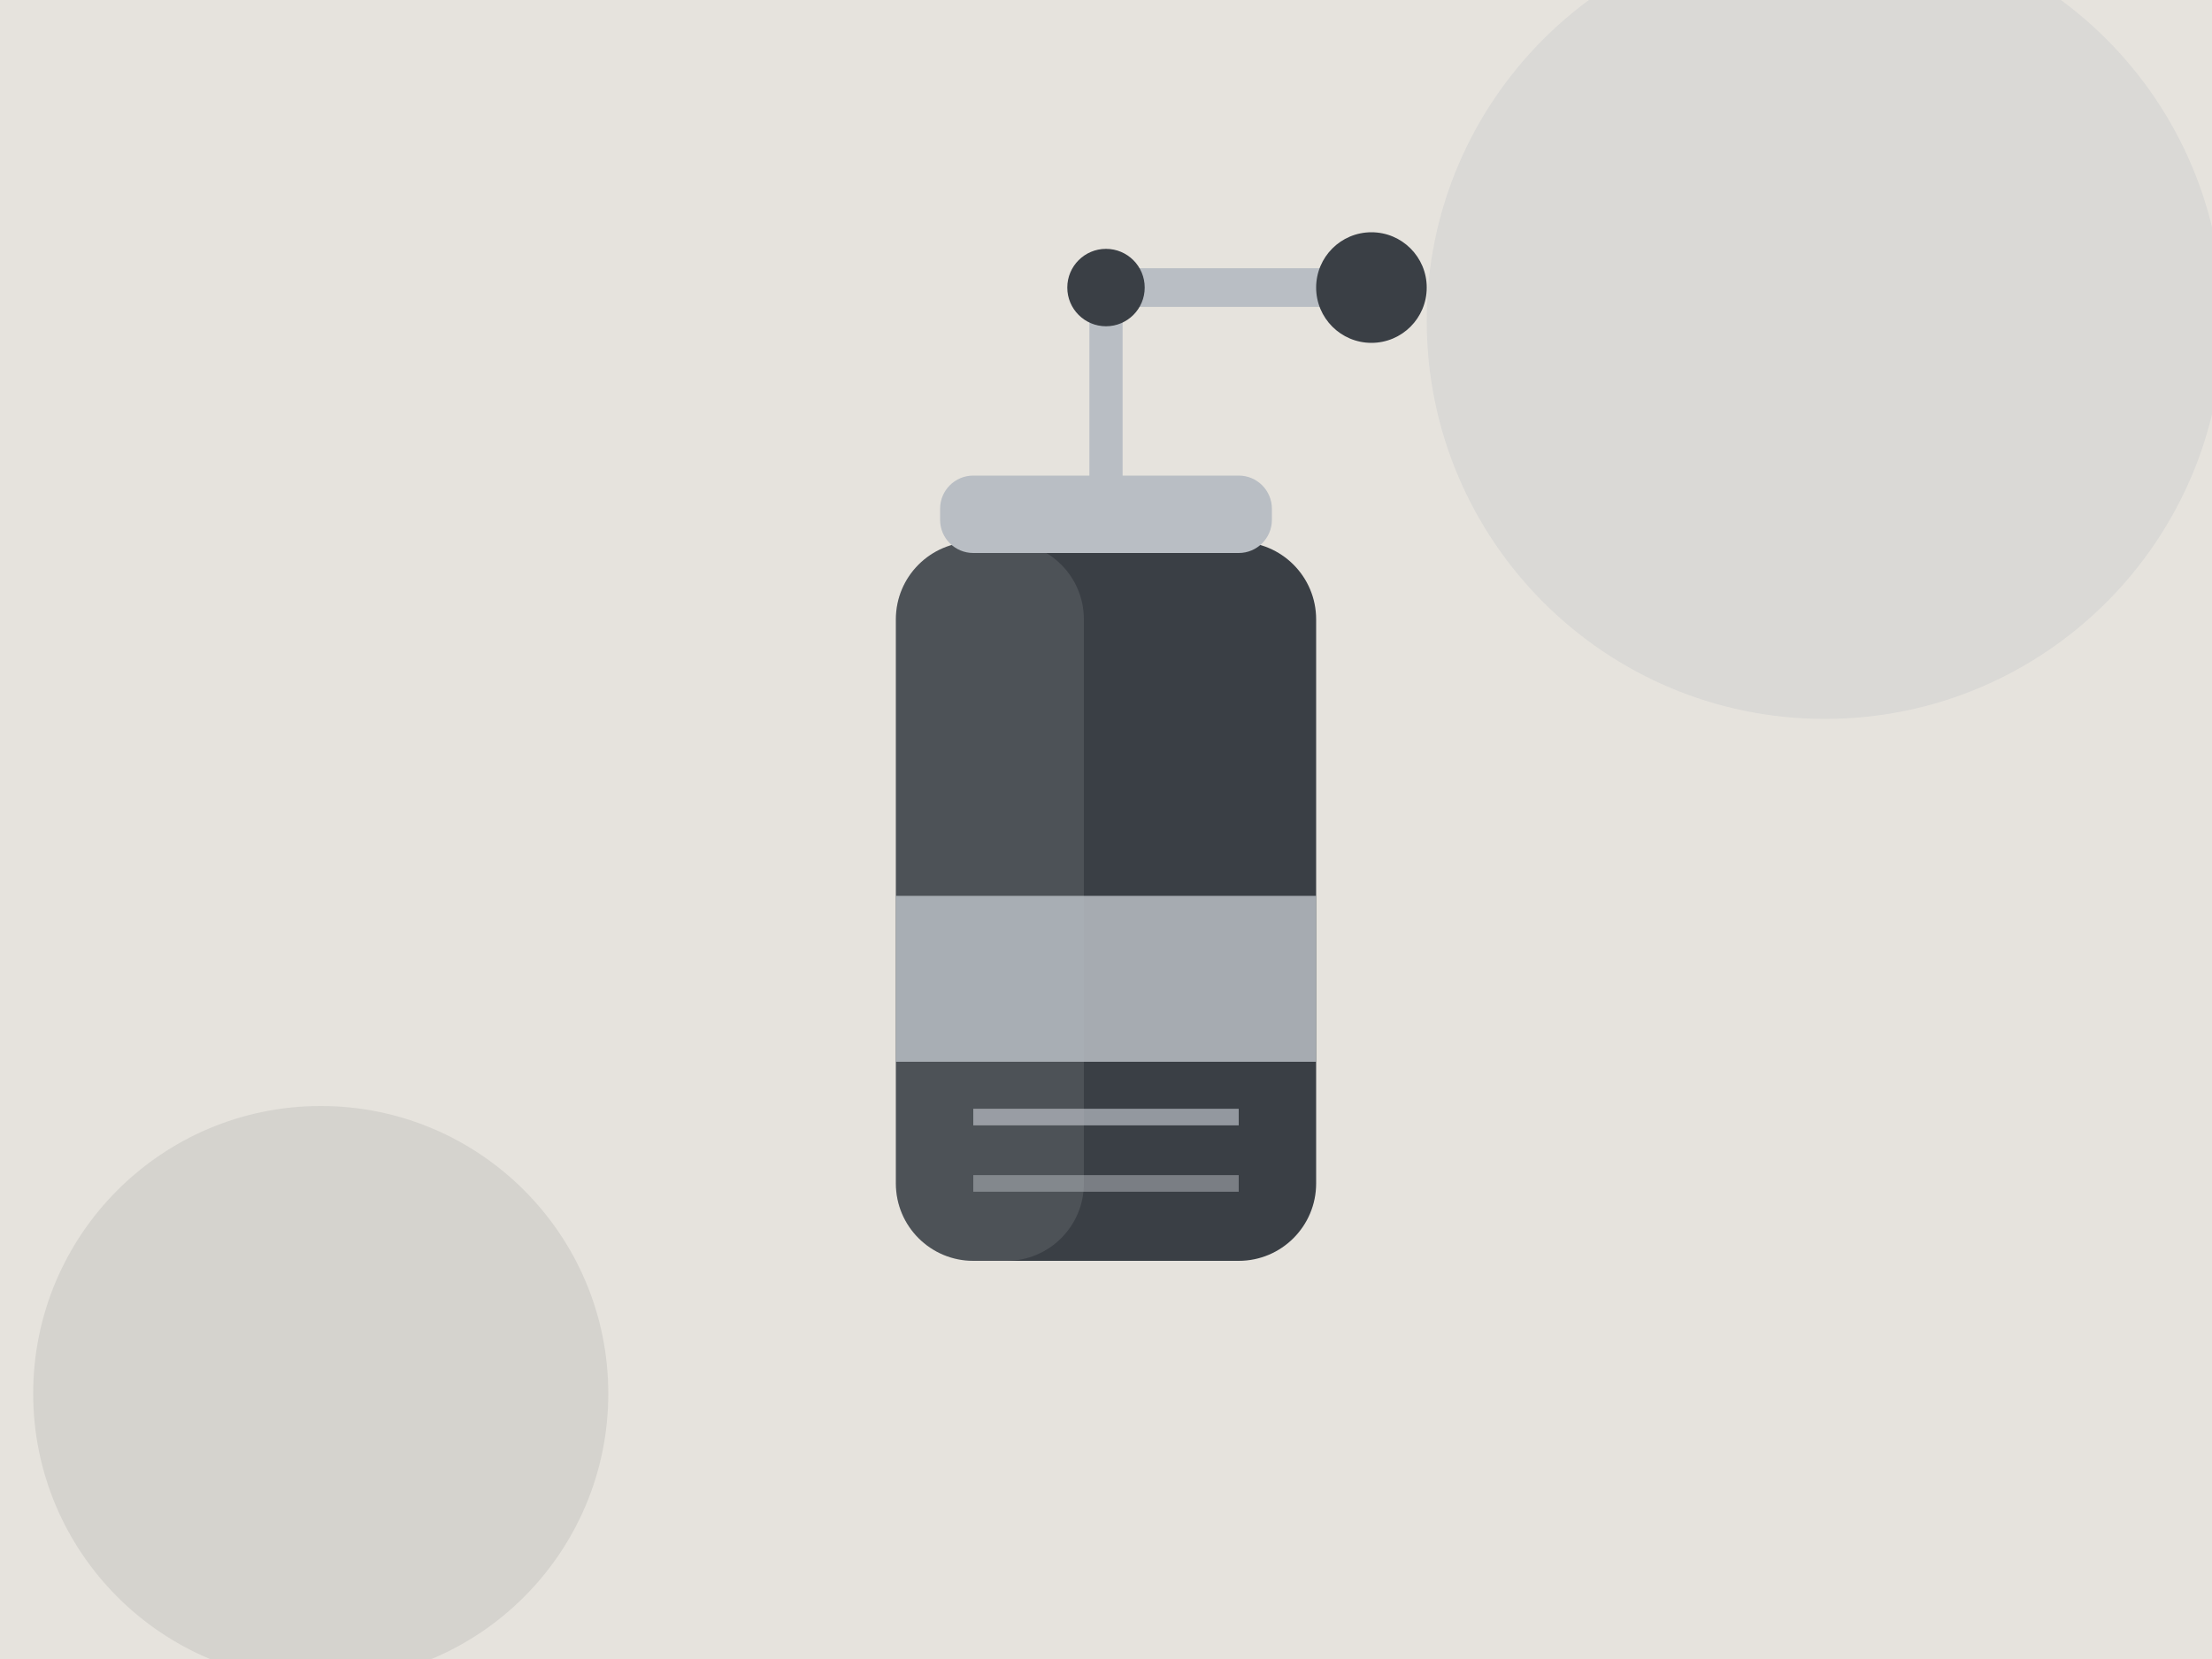
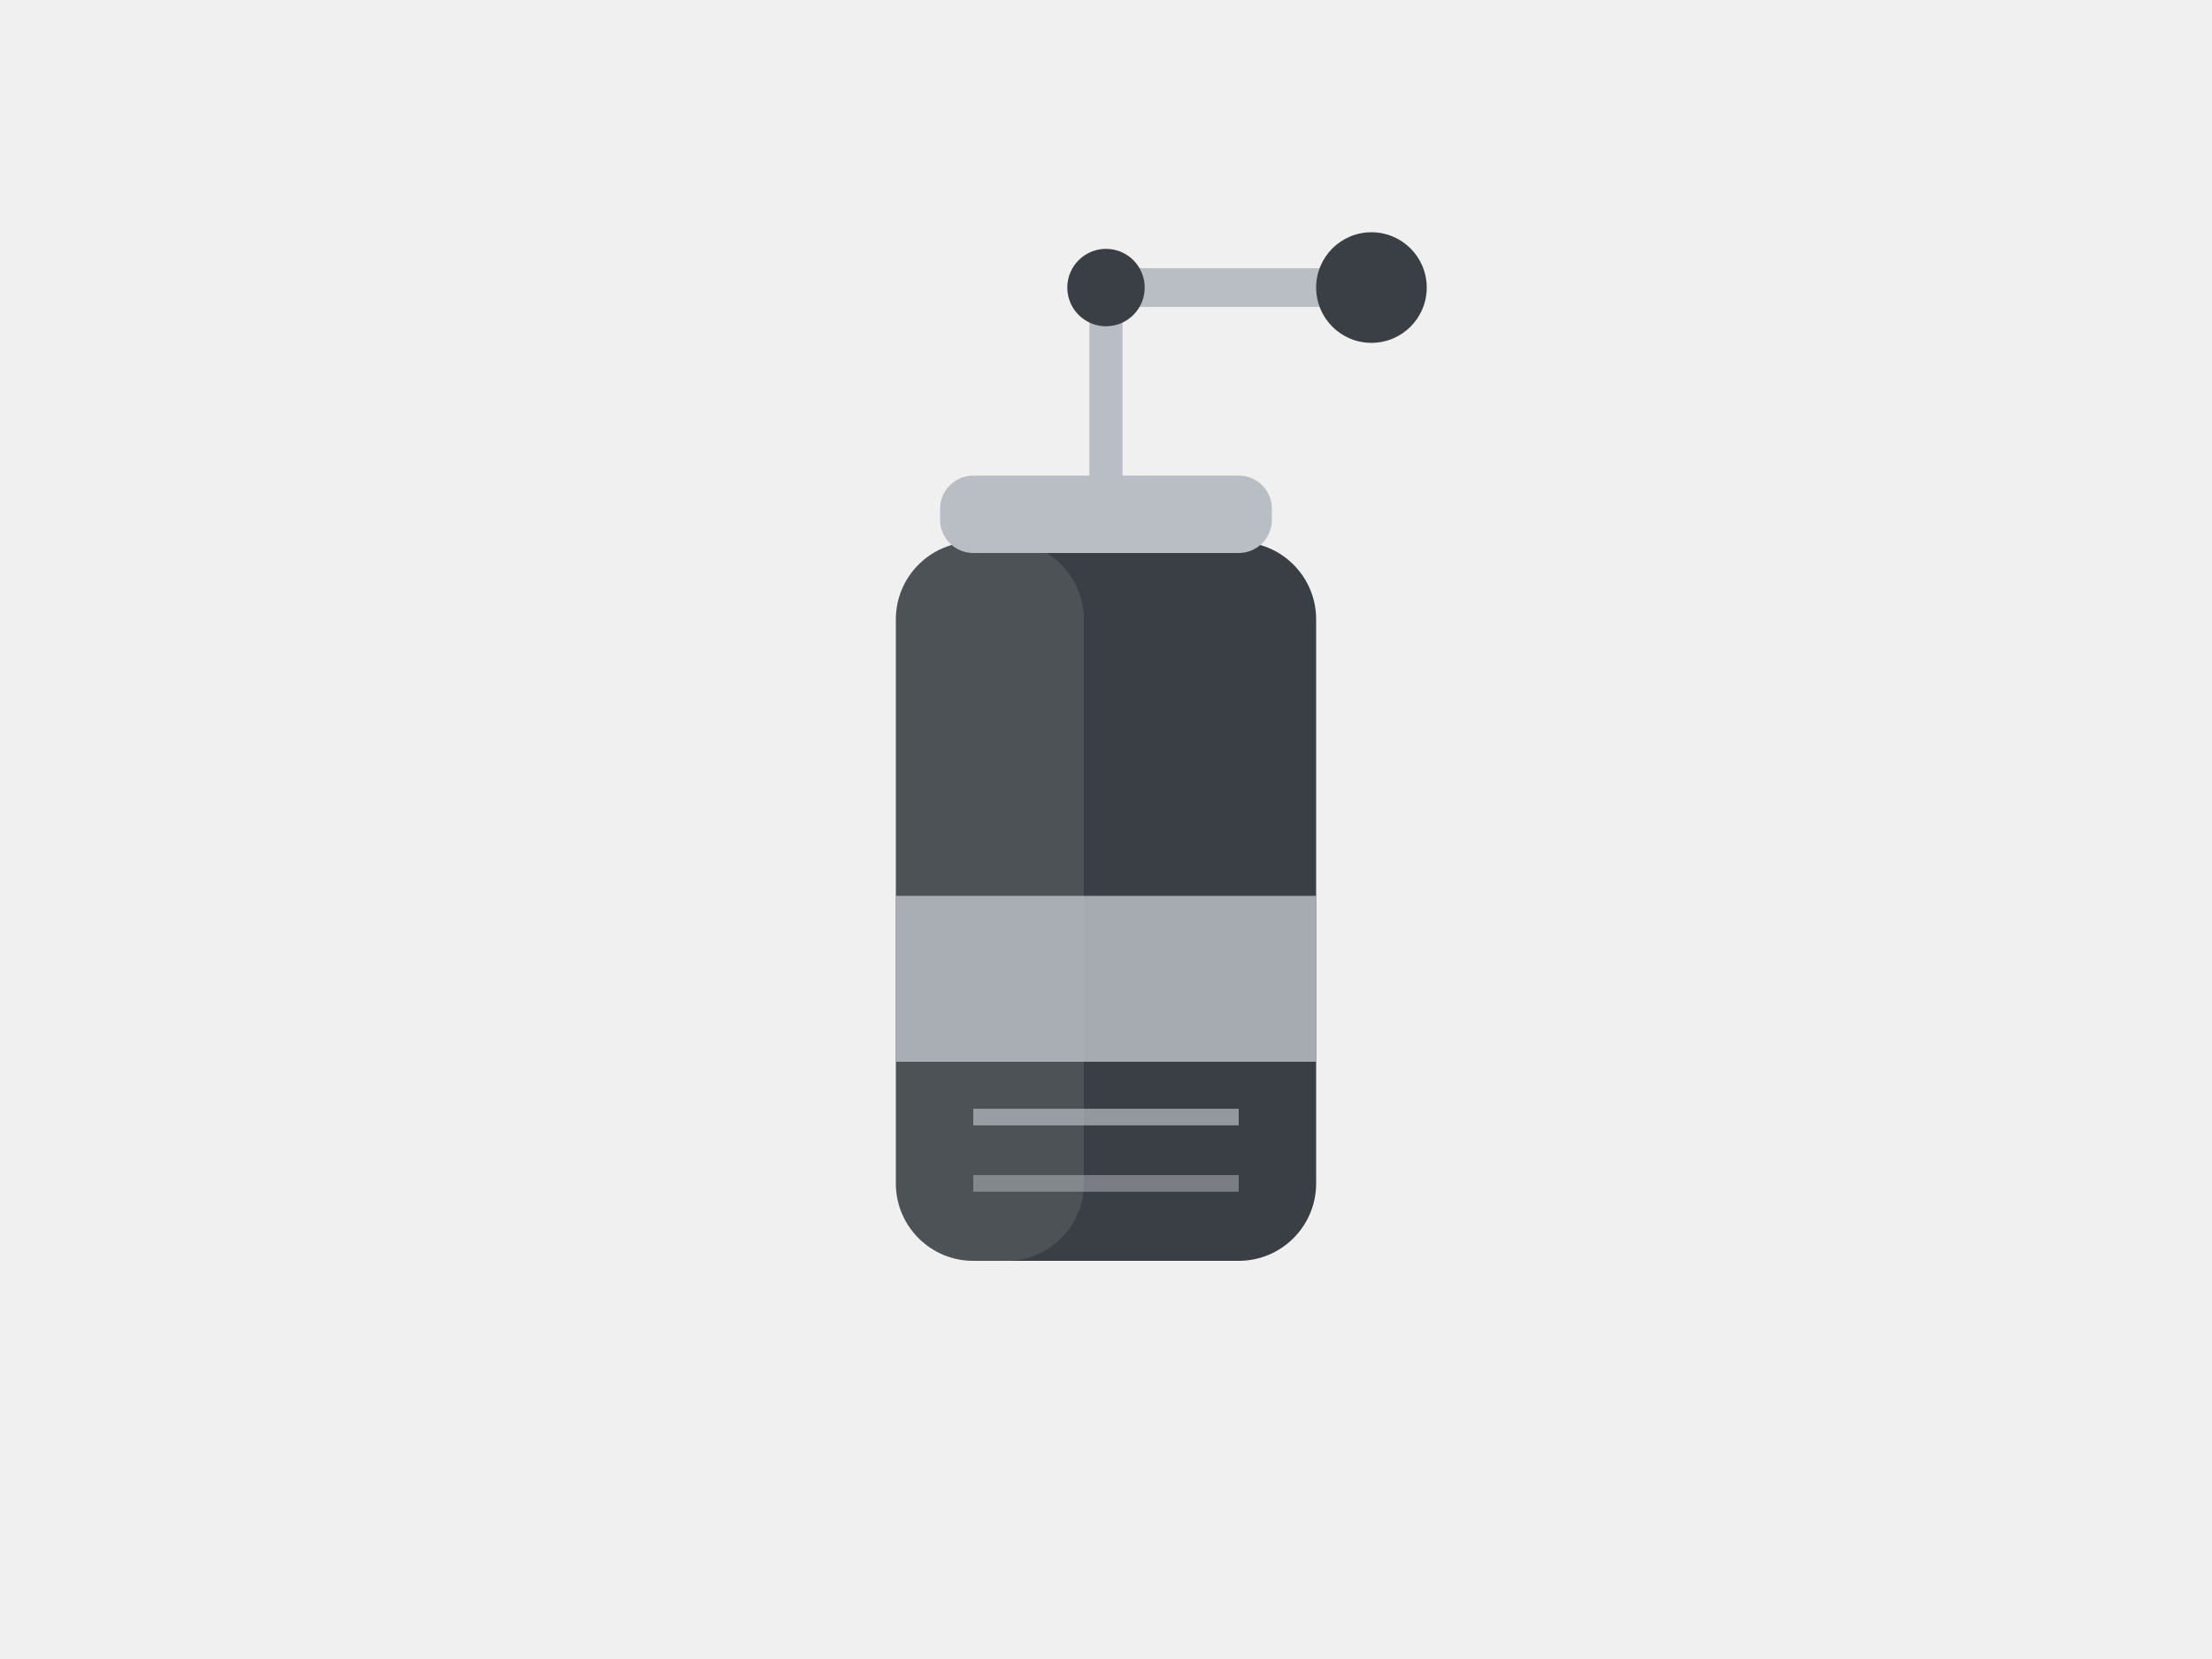
<svg xmlns="http://www.w3.org/2000/svg" viewBox="0 0 400 300" width="400" height="300" role="img" aria-label="Molino manual de acero">
-   <rect width="400" height="300" fill="#e6e3dd" />
-   <circle cx="330" cy="58" r="72" fill="#b9bec4" opacity=".28" />
-   <circle cx="58" cy="252" r="52" fill="#3a3f45" opacity=".10" />
  <g transform="translate(200 156)">
    <rect x="-38" y="-58" width="76" height="130" rx="14" fill="#3a3f45" />
    <rect x="-38" y="-58" width="34" height="130" rx="14" fill="#fff" opacity=".10" />
    <rect x="-38" y="6" width="76" height="30" fill="#b9bec4" opacity=".85" />
    <rect x="-30" y="-70" width="60" height="14" rx="6" fill="#b9bec4" />
    <rect x="-3" y="-108" width="6" height="40" fill="#b9bec4" />
    <path d="M0 -104 H44" stroke="#b9bec4" stroke-width="7" stroke-linecap="round" />
    <circle cx="48" cy="-104" r="10" fill="#3a3f45" />
    <circle cx="0" cy="-104" r="7" fill="#3a3f45" />
    <path d="M-24 46 H24" stroke="#b9bec4" stroke-width="3" opacity=".7" />
    <path d="M-24 58 H24" stroke="#b9bec4" stroke-width="3" opacity=".5" />
  </g>
</svg>
